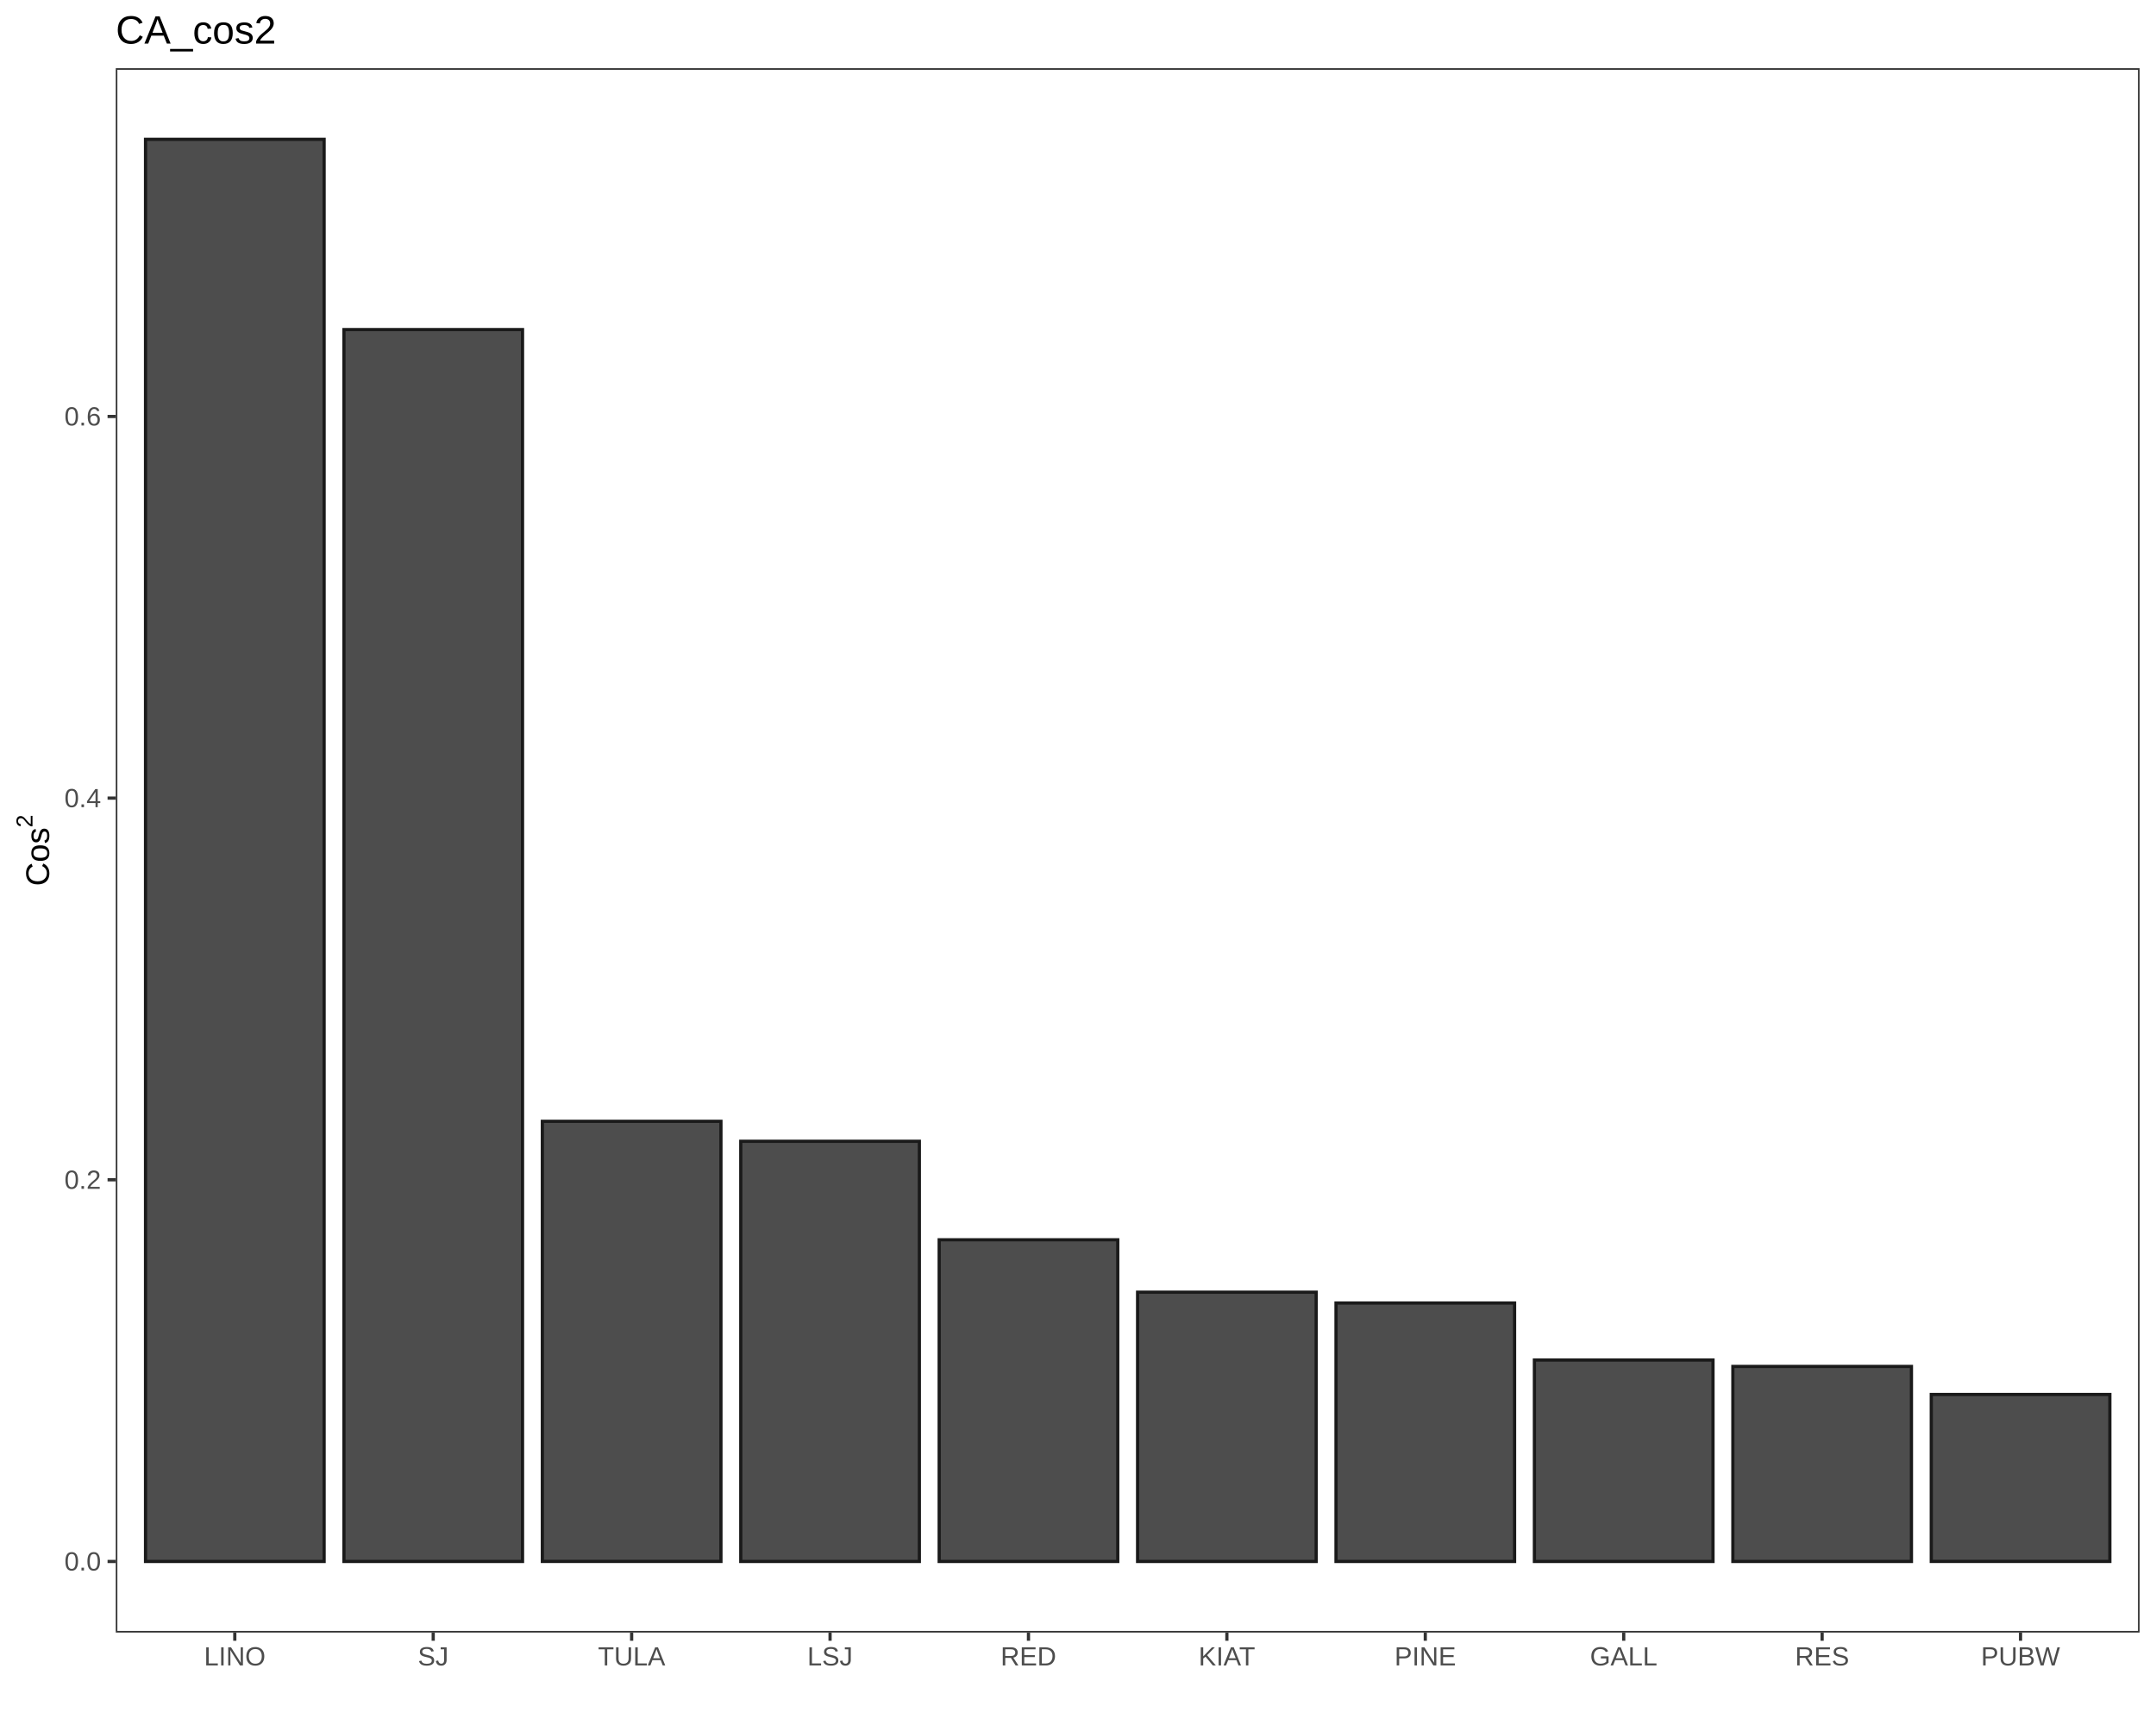
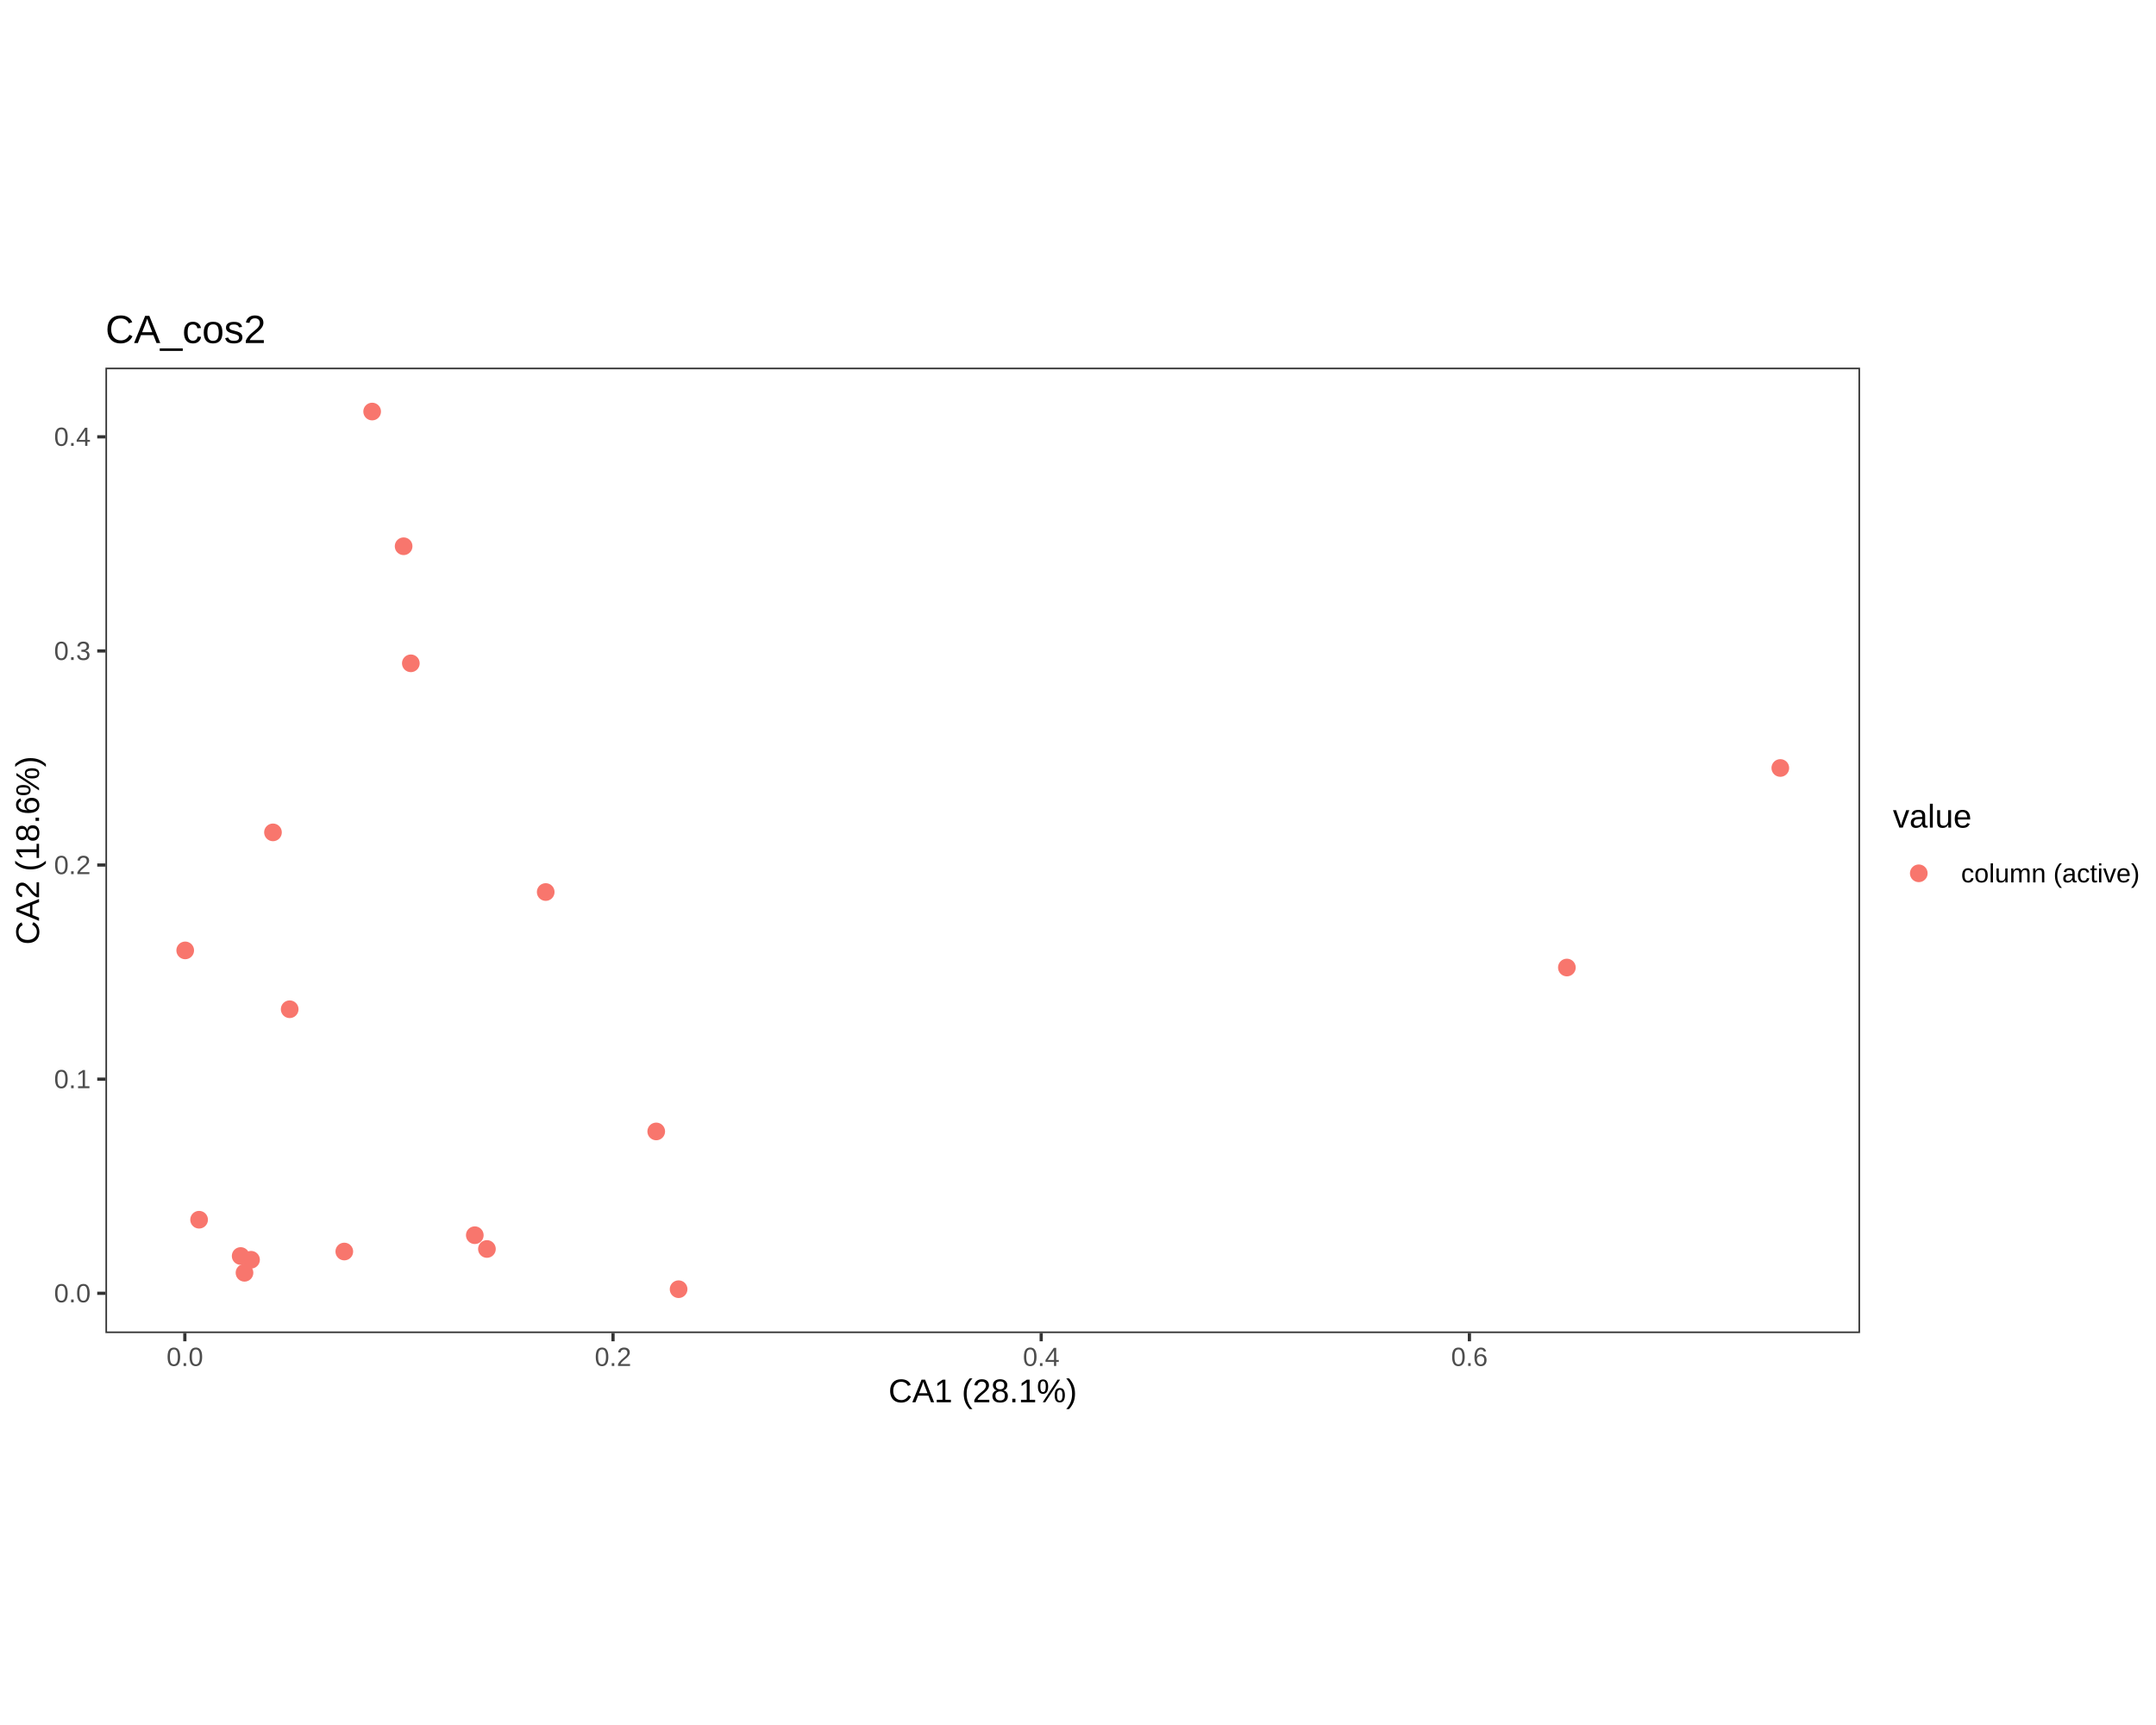
<svg xmlns="http://www.w3.org/2000/svg" viewBox="0 0 720.00 576.00">
  <defs>
    <style type="text/css">
    line, polyline, polygon, path, rect, circle {
      fill: none;
      stroke: #000000;
      stroke-linecap: round;
      stroke-linejoin: round;
      stroke-miterlimit: 10.00;
    }
  </style>
  </defs>
  <rect width="100%" height="100%" style="stroke: none; fill: #FFFFFF;" />
-   <rect x="0.00" y="0.00" width="720.00" height="576.00" style="stroke-width: 1.07; stroke: #FFFFFF; fill: #FFFFFF;" />
  <defs>
-     <clipPath id="cpMzguNjZ8NzE0LjUyfDU0NS4xM3wyMi43Nw==">
-       <rect x="38.66" y="22.77" width="675.86" height="522.36" />
+     <clipPath id="cpMC4wMHw3MjAuMDB8NDc2LjAwfDEwMC4wMA==">
+       <rect x="0.00" y="100.00" width="720.00" height="376.01" />
    </clipPath>
  </defs>
-   <rect x="38.66" y="22.77" width="675.86" height="522.36" style="stroke-width: 1.07; stroke: none; fill: #FFFFFF;" clip-path="url(#cpMzguNjZ8NzE0LjUyfDU0NS4xM3wyMi43Nw==)" />
-   <rect x="48.60" y="46.52" width="59.64" height="474.87" style="stroke-width: 1.07; stroke: #1A1A1A; stroke-linecap: square; stroke-linejoin: miter; fill: #4D4D4D;" clip-path="url(#cpMzguNjZ8NzE0LjUyfDU0NS4xM3wyMi43Nw==)" />
-   <rect x="114.86" y="110.05" width="59.64" height="411.34" style="stroke-width: 1.07; stroke: #1A1A1A; stroke-linecap: square; stroke-linejoin: miter; fill: #4D4D4D;" clip-path="url(#cpMzguNjZ8NzE0LjUyfDU0NS4xM3wyMi43Nw==)" />
-   <rect x="181.12" y="374.42" width="59.64" height="146.96" style="stroke-width: 1.07; stroke: #1A1A1A; stroke-linecap: square; stroke-linejoin: miter; fill: #4D4D4D;" clip-path="url(#cpMzguNjZ8NzE0LjUyfDU0NS4xM3wyMi43Nw==)" />
-   <rect x="247.38" y="381.09" width="59.64" height="140.30" style="stroke-width: 1.07; stroke: #1A1A1A; stroke-linecap: square; stroke-linejoin: miter; fill: #4D4D4D;" clip-path="url(#cpMzguNjZ8NzE0LjUyfDU0NS4xM3wyMi43Nw==)" />
-   <rect x="313.64" y="413.98" width="59.64" height="107.41" style="stroke-width: 1.07; stroke: #1A1A1A; stroke-linecap: square; stroke-linejoin: miter; fill: #4D4D4D;" clip-path="url(#cpMzguNjZ8NzE0LjUyfDU0NS4xM3wyMi43Nw==)" />
-   <rect x="379.90" y="431.48" width="59.64" height="89.91" style="stroke-width: 1.07; stroke: #1A1A1A; stroke-linecap: square; stroke-linejoin: miter; fill: #4D4D4D;" clip-path="url(#cpMzguNjZ8NzE0LjUyfDU0NS4xM3wyMi43Nw==)" />
-   <rect x="446.16" y="435.09" width="59.64" height="86.30" style="stroke-width: 1.07; stroke: #1A1A1A; stroke-linecap: square; stroke-linejoin: miter; fill: #4D4D4D;" clip-path="url(#cpMzguNjZ8NzE0LjUyfDU0NS4xM3wyMi43Nw==)" />
-   <rect x="512.42" y="454.13" width="59.64" height="67.26" style="stroke-width: 1.07; stroke: #1A1A1A; stroke-linecap: square; stroke-linejoin: miter; fill: #4D4D4D;" clip-path="url(#cpMzguNjZ8NzE0LjUyfDU0NS4xM3wyMi43Nw==)" />
-   <rect x="578.69" y="456.27" width="59.64" height="65.12" style="stroke-width: 1.07; stroke: #1A1A1A; stroke-linecap: square; stroke-linejoin: miter; fill: #4D4D4D;" clip-path="url(#cpMzguNjZ8NzE0LjUyfDU0NS4xM3wyMi43Nw==)" />
-   <rect x="644.95" y="465.63" width="59.64" height="55.75" style="stroke-width: 1.07; stroke: #1A1A1A; stroke-linecap: square; stroke-linejoin: miter; fill: #4D4D4D;" clip-path="url(#cpMzguNjZ8NzE0LjUyfDU0NS4xM3wyMi43Nw==)" />
-   <rect x="38.66" y="22.77" width="675.86" height="522.36" style="stroke-width: 1.07; stroke: #333333;" clip-path="url(#cpMzguNjZ8NzE0LjUyfDU0NS4xM3wyMi43Nw==)" />
+   <rect x="0.00" y="100.00" width="720.00" height="376.01" style="stroke-width: 1.07; stroke: #FFFFFF; fill: #FFFFFF;" clip-path="url(#cpMC4wMHw3MjAuMDB8NDc2LjAwfDEwMC4wMA==)" />
+   <defs>
+     <clipPath id="cpMC4wMHw3MjAuMDB8NTc2LjAwfDAuMDA=">
+       <rect x="0.00" y="0.00" width="720.00" height="576.00" />
+     </clipPath>
+   </defs>
+   <defs>
+     <clipPath id="cpMzUuMjF8NjIxLjE4fDQ0NS4xM3wxMjIuNzc=">
+       <rect x="35.21" y="122.77" width="585.96" height="322.37" />
+     </clipPath>
+   </defs>
+   <rect x="35.21" y="122.77" width="585.96" height="322.37" style="stroke-width: 1.07; stroke: none; fill: #FFFFFF;" clip-path="url(#cpMzUuMjF8NjIxLjE4fDQ0NS4xM3wxMjIuNzc=)" />
+   <circle cx="594.54" cy="256.44" r="1.95pt" style="stroke-width: 0.71; stroke: #F8766D; fill: #F8766D;" clip-path="url(#cpMzUuMjF8NjIxLjE4fDQ0NS4xM3wxMjIuNzc=)" />
+   <circle cx="162.61" cy="417.05" r="1.95pt" style="stroke-width: 0.71; stroke: #F8766D; fill: #F8766D;" clip-path="url(#cpMzUuMjF8NjIxLjE4fDQ0NS4xM3wxMjIuNzc=)" />
+   <circle cx="182.24" cy="297.86" r="1.95pt" style="stroke-width: 0.71; stroke: #F8766D; fill: #F8766D;" clip-path="url(#cpMzUuMjF8NjIxLjE4fDQ0NS4xM3wxMjIuNzc=)" />
+   <circle cx="137.20" cy="221.49" r="1.95pt" style="stroke-width: 0.71; stroke: #F8766D; fill: #F8766D;" clip-path="url(#cpMzUuMjF8NjIxLjE4fDQ0NS4xM3wxMjIuNzc=)" />
+   <circle cx="96.74" cy="337.00" r="1.95pt" style="stroke-width: 0.71; stroke: #F8766D; fill: #F8766D;" clip-path="url(#cpMzUuMjF8NjIxLjE4fDQ0NS4xM3wxMjIuNzc=)" />
+   <circle cx="124.28" cy="137.42" r="1.95pt" style="stroke-width: 0.71; stroke: #F8766D; fill: #F8766D;" clip-path="url(#cpMzUuMjF8NjIxLjE4fDQ0NS4xM3wxMjIuNzc=)" />
+   <circle cx="134.79" cy="182.40" r="1.95pt" style="stroke-width: 0.71; stroke: #F8766D; fill: #F8766D;" clip-path="url(#cpMzUuMjF8NjIxLjE4fDQ0NS4xM3wxMjIuNzc=)" />
+   <circle cx="226.62" cy="430.48" r="1.95pt" style="stroke-width: 0.71; stroke: #F8766D; fill: #F8766D;" clip-path="url(#cpMzUuMjF8NjIxLjE4fDQ0NS4xM3wxMjIuNzc=)" />
+   <circle cx="158.56" cy="412.45" r="1.95pt" style="stroke-width: 0.71; stroke: #F8766D; fill: #F8766D;" clip-path="url(#cpMzUuMjF8NjIxLjE4fDQ0NS4xM3wxMjIuNzc=)" />
+   <circle cx="91.16" cy="277.94" r="1.95pt" style="stroke-width: 0.71; stroke: #F8766D; fill: #F8766D;" clip-path="url(#cpMzUuMjF8NjIxLjE4fDQ0NS4xM3wxMjIuNzc=)" />
+   <circle cx="61.85" cy="317.35" r="1.95pt" style="stroke-width: 0.71; stroke: #F8766D; fill: #F8766D;" clip-path="url(#cpMzUuMjF8NjIxLjE4fDQ0NS4xM3wxMjIuNzc=)" />
+   <circle cx="66.49" cy="407.28" r="1.95pt" style="stroke-width: 0.71; stroke: #F8766D; fill: #F8766D;" clip-path="url(#cpMzUuMjF8NjIxLjE4fDQ0NS4xM3wxMjIuNzc=)" />
+   <circle cx="523.26" cy="323.07" r="1.95pt" style="stroke-width: 0.71; stroke: #F8766D; fill: #F8766D;" clip-path="url(#cpMzUuMjF8NjIxLjE4fDQ0NS4xM3wxMjIuNzc=)" />
+   <circle cx="219.15" cy="377.80" r="1.95pt" style="stroke-width: 0.71; stroke: #F8766D; fill: #F8766D;" clip-path="url(#cpMzUuMjF8NjIxLjE4fDQ0NS4xM3wxMjIuNzc=)" />
+   <circle cx="114.98" cy="417.90" r="1.95pt" style="stroke-width: 0.71; stroke: #F8766D; fill: #F8766D;" clip-path="url(#cpMzUuMjF8NjIxLjE4fDQ0NS4xM3wxMjIuNzc=)" />
+   <circle cx="81.65" cy="425.00" r="1.95pt" style="stroke-width: 0.71; stroke: #F8766D; fill: #F8766D;" clip-path="url(#cpMzUuMjF8NjIxLjE4fDQ0NS4xM3wxMjIuNzc=)" />
+   <circle cx="80.37" cy="419.40" r="1.95pt" style="stroke-width: 0.71; stroke: #F8766D; fill: #F8766D;" clip-path="url(#cpMzUuMjF8NjIxLjE4fDQ0NS4xM3wxMjIuNzc=)" />
+   <circle cx="83.83" cy="420.65" r="1.95pt" style="stroke-width: 0.71; stroke: #F8766D; fill: #F8766D;" clip-path="url(#cpMzUuMjF8NjIxLjE4fDQ0NS4xM3wxMjIuNzc=)" />
+   <rect x="35.21" y="122.77" width="585.96" height="322.37" style="stroke-width: 1.07; stroke: #333333;" clip-path="url(#cpMzUuMjF8NjIxLjE4fDQ0NS4xM3wxMjIuNzc=)" />
  <defs>
    <clipPath id="cpMC4wMHw3MjAuMDB8NTc2LjAwfDAuMDA=">
      <rect x="0.00" y="0.00" width="720.00" height="576.00" />
    </clipPath>
  </defs>
  <g clip-path="url(#cpMC4wMHw3MjAuMDB8NTc2LjAwfDAuMDA=)">
-     <text x="21.51" y="524.41" style="font-size: 8.80px; fill: #4D4D4D; font-family: Liberation Sans;" textLength="12.22px" lengthAdjust="spacingAndGlyphs">0.0</text>
+     <text x="18.06" y="434.87" style="font-size: 8.80px; fill: #4D4D4D; font-family: Liberation Sans;" textLength="12.22px" lengthAdjust="spacingAndGlyphs">0.0</text>
  </g>
  <g clip-path="url(#cpMC4wMHw3MjAuMDB8NTc2LjAwfDAuMDA=)">
-     <text x="21.51" y="396.97" style="font-size: 8.80px; fill: #4D4D4D; font-family: Liberation Sans;" textLength="12.22px" lengthAdjust="spacingAndGlyphs">0.2</text>
+     <text x="18.06" y="363.37" style="font-size: 8.80px; fill: #4D4D4D; font-family: Liberation Sans;" textLength="12.22px" lengthAdjust="spacingAndGlyphs">0.1</text>
  </g>
  <g clip-path="url(#cpMC4wMHw3MjAuMDB8NTc2LjAwfDAuMDA=)">
-     <text x="21.51" y="269.53" style="font-size: 8.80px; fill: #4D4D4D; font-family: Liberation Sans;" textLength="12.22px" lengthAdjust="spacingAndGlyphs">0.4</text>
+     <text x="18.06" y="291.88" style="font-size: 8.80px; fill: #4D4D4D; font-family: Liberation Sans;" textLength="12.22px" lengthAdjust="spacingAndGlyphs">0.2</text>
  </g>
  <g clip-path="url(#cpMC4wMHw3MjAuMDB8NTc2LjAwfDAuMDA=)">
-     <text x="21.51" y="142.08" style="font-size: 8.80px; fill: #4D4D4D; font-family: Liberation Sans;" textLength="12.22px" lengthAdjust="spacingAndGlyphs">0.6</text>
-   </g>
-   <polyline points="35.92,521.39 38.66,521.39 " style="stroke-width: 1.07; stroke: #333333; stroke-linecap: butt;" clip-path="url(#cpMC4wMHw3MjAuMDB8NTc2LjAwfDAuMDA=)" />
-   <polyline points="35.92,393.94 38.66,393.94 " style="stroke-width: 1.07; stroke: #333333; stroke-linecap: butt;" clip-path="url(#cpMC4wMHw3MjAuMDB8NTc2LjAwfDAuMDA=)" />
-   <polyline points="35.92,266.50 38.66,266.50 " style="stroke-width: 1.07; stroke: #333333; stroke-linecap: butt;" clip-path="url(#cpMC4wMHw3MjAuMDB8NTc2LjAwfDAuMDA=)" />
-   <polyline points="35.92,139.06 38.66,139.06 " style="stroke-width: 1.07; stroke: #333333; stroke-linecap: butt;" clip-path="url(#cpMC4wMHw3MjAuMDB8NTc2LjAwfDAuMDA=)" />
-   <polyline points="78.41,547.87 78.41,545.13 " style="stroke-width: 1.07; stroke: #333333; stroke-linecap: butt;" clip-path="url(#cpMC4wMHw3MjAuMDB8NTc2LjAwfDAuMDA=)" />
-   <polyline points="144.67,547.87 144.67,545.13 " style="stroke-width: 1.07; stroke: #333333; stroke-linecap: butt;" clip-path="url(#cpMC4wMHw3MjAuMDB8NTc2LjAwfDAuMDA=)" />
-   <polyline points="210.94,547.87 210.94,545.13 " style="stroke-width: 1.07; stroke: #333333; stroke-linecap: butt;" clip-path="url(#cpMC4wMHw3MjAuMDB8NTc2LjAwfDAuMDA=)" />
-   <polyline points="277.20,547.87 277.20,545.13 " style="stroke-width: 1.07; stroke: #333333; stroke-linecap: butt;" clip-path="url(#cpMC4wMHw3MjAuMDB8NTc2LjAwfDAuMDA=)" />
-   <polyline points="343.46,547.87 343.46,545.13 " style="stroke-width: 1.07; stroke: #333333; stroke-linecap: butt;" clip-path="url(#cpMC4wMHw3MjAuMDB8NTc2LjAwfDAuMDA=)" />
-   <polyline points="409.72,547.87 409.72,545.13 " style="stroke-width: 1.07; stroke: #333333; stroke-linecap: butt;" clip-path="url(#cpMC4wMHw3MjAuMDB8NTc2LjAwfDAuMDA=)" />
-   <polyline points="475.98,547.87 475.98,545.13 " style="stroke-width: 1.07; stroke: #333333; stroke-linecap: butt;" clip-path="url(#cpMC4wMHw3MjAuMDB8NTc2LjAwfDAuMDA=)" />
-   <polyline points="542.24,547.87 542.24,545.13 " style="stroke-width: 1.07; stroke: #333333; stroke-linecap: butt;" clip-path="url(#cpMC4wMHw3MjAuMDB8NTc2LjAwfDAuMDA=)" />
-   <polyline points="608.50,547.87 608.50,545.13 " style="stroke-width: 1.07; stroke: #333333; stroke-linecap: butt;" clip-path="url(#cpMC4wMHw3MjAuMDB8NTc2LjAwfDAuMDA=)" />
-   <polyline points="674.76,547.87 674.76,545.13 " style="stroke-width: 1.07; stroke: #333333; stroke-linecap: butt;" clip-path="url(#cpMC4wMHw3MjAuMDB8NTc2LjAwfDAuMDA=)" />
-   <g clip-path="url(#cpMC4wMHw3MjAuMDB8NTc2LjAwfDAuMDA=)">
-     <text x="68.15" y="556.11" style="font-size: 8.80px; fill: #4D4D4D; font-family: Liberation Sans;" textLength="20.53px" lengthAdjust="spacingAndGlyphs">LINO</text>
+     <text x="18.06" y="220.38" style="font-size: 8.80px; fill: #4D4D4D; font-family: Liberation Sans;" textLength="12.22px" lengthAdjust="spacingAndGlyphs">0.3</text>
  </g>
  <g clip-path="url(#cpMC4wMHw3MjAuMDB8NTc2LjAwfDAuMDA=)">
-     <text x="139.53" y="556.11" style="font-size: 8.80px; fill: #4D4D4D; font-family: Liberation Sans;" textLength="10.28px" lengthAdjust="spacingAndGlyphs">SJ</text>
+     <text x="18.06" y="148.88" style="font-size: 8.80px; fill: #4D4D4D; font-family: Liberation Sans;" textLength="12.22px" lengthAdjust="spacingAndGlyphs">0.4</text>
+   </g>
+   <polyline points="32.47,431.84 35.21,431.84 " style="stroke-width: 1.07; stroke: #333333; stroke-linecap: butt;" clip-path="url(#cpMC4wMHw3MjAuMDB8NTc2LjAwfDAuMDA=)" />
+   <polyline points="32.47,360.35 35.21,360.35 " style="stroke-width: 1.07; stroke: #333333; stroke-linecap: butt;" clip-path="url(#cpMC4wMHw3MjAuMDB8NTc2LjAwfDAuMDA=)" />
+   <polyline points="32.47,288.85 35.21,288.85 " style="stroke-width: 1.07; stroke: #333333; stroke-linecap: butt;" clip-path="url(#cpMC4wMHw3MjAuMDB8NTc2LjAwfDAuMDA=)" />
+   <polyline points="32.47,217.36 35.21,217.36 " style="stroke-width: 1.07; stroke: #333333; stroke-linecap: butt;" clip-path="url(#cpMC4wMHw3MjAuMDB8NTc2LjAwfDAuMDA=)" />
+   <polyline points="32.47,145.86 35.21,145.86 " style="stroke-width: 1.07; stroke: #333333; stroke-linecap: butt;" clip-path="url(#cpMC4wMHw3MjAuMDB8NTc2LjAwfDAuMDA=)" />
+   <polyline points="61.73,447.87 61.73,445.13 " style="stroke-width: 1.07; stroke: #333333; stroke-linecap: butt;" clip-path="url(#cpMC4wMHw3MjAuMDB8NTc2LjAwfDAuMDA=)" />
+   <polyline points="204.72,447.87 204.72,445.13 " style="stroke-width: 1.07; stroke: #333333; stroke-linecap: butt;" clip-path="url(#cpMC4wMHw3MjAuMDB8NTc2LjAwfDAuMDA=)" />
+   <polyline points="347.71,447.87 347.71,445.13 " style="stroke-width: 1.07; stroke: #333333; stroke-linecap: butt;" clip-path="url(#cpMC4wMHw3MjAuMDB8NTc2LjAwfDAuMDA=)" />
+   <polyline points="490.71,447.87 490.71,445.13 " style="stroke-width: 1.07; stroke: #333333; stroke-linecap: butt;" clip-path="url(#cpMC4wMHw3MjAuMDB8NTc2LjAwfDAuMDA=)" />
+   <g clip-path="url(#cpMC4wMHw3MjAuMDB8NTc2LjAwfDAuMDA=)">
+     <text x="55.62" y="456.11" style="font-size: 8.80px; fill: #4D4D4D; font-family: Liberation Sans;" textLength="12.22px" lengthAdjust="spacingAndGlyphs">0.0</text>
  </g>
  <g clip-path="url(#cpMC4wMHw3MjAuMDB8NTc2LjAwfDAuMDA=)">
-     <text x="199.69" y="556.11" style="font-size: 8.80px; fill: #4D4D4D; font-family: Liberation Sans;" textLength="22.50px" lengthAdjust="spacingAndGlyphs">TULA</text>
+     <text x="198.61" y="456.11" style="font-size: 8.80px; fill: #4D4D4D; font-family: Liberation Sans;" textLength="12.22px" lengthAdjust="spacingAndGlyphs">0.2</text>
  </g>
  <g clip-path="url(#cpMC4wMHw3MjAuMDB8NTc2LjAwfDAuMDA=)">
-     <text x="269.61" y="556.11" style="font-size: 8.80px; fill: #4D4D4D; font-family: Liberation Sans;" textLength="15.17px" lengthAdjust="spacingAndGlyphs">LSJ</text>
+     <text x="341.60" y="456.11" style="font-size: 8.80px; fill: #4D4D4D; font-family: Liberation Sans;" textLength="12.22px" lengthAdjust="spacingAndGlyphs">0.4</text>
  </g>
  <g clip-path="url(#cpMC4wMHw3MjAuMDB8NTc2LjAwfDAuMDA=)">
-     <text x="334.16" y="556.11" style="font-size: 8.80px; fill: #4D4D4D; font-family: Liberation Sans;" textLength="18.59px" lengthAdjust="spacingAndGlyphs">RED</text>
+     <text x="484.60" y="456.11" style="font-size: 8.80px; fill: #4D4D4D; font-family: Liberation Sans;" textLength="12.22px" lengthAdjust="spacingAndGlyphs">0.6</text>
  </g>
  <g clip-path="url(#cpMC4wMHw3MjAuMDB8NTc2LjAwfDAuMDA=)">
-     <text x="400.27" y="556.11" style="font-size: 8.80px; fill: #4D4D4D; font-family: Liberation Sans;" textLength="18.91px" lengthAdjust="spacingAndGlyphs">KIAT</text>
+     <text x="296.70" y="468.24" style="font-size: 11.00px; font-family: Liberation Sans;" textLength="63.00px" lengthAdjust="spacingAndGlyphs">CA1 (28.1%)</text>
  </g>
  <g clip-path="url(#cpMC4wMHw3MjAuMDB8NTc2LjAwfDAuMDA=)">
-     <text x="465.71" y="556.11" style="font-size: 8.80px; fill: #4D4D4D; font-family: Liberation Sans;" textLength="20.55px" lengthAdjust="spacingAndGlyphs">PINE</text>
+     <text transform="translate(13.04,315.45) rotate(-90)" style="font-size: 11.00px; font-family: Liberation Sans;" textLength="63.00px" lengthAdjust="spacingAndGlyphs">CA2 (18.6%)</text>
+   </g>
+   <rect x="632.14" y="267.65" width="82.38" height="32.60" style="stroke-width: 1.07; stroke: none; fill: #FFFFFF;" clip-path="url(#cpMC4wMHw3MjAuMDB8NTc2LjAwfDAuMDA=)" />
+   <g clip-path="url(#cpMC4wMHw3MjAuMDB8NTc2LjAwfDAuMDA=)">
+     <text x="632.14" y="276.35" style="font-size: 11.00px; font-family: Liberation Sans;" textLength="26.31px" lengthAdjust="spacingAndGlyphs">value</text>
+   </g>
+   <rect x="632.14" y="282.97" width="17.28" height="17.28" style="stroke-width: 1.07; stroke: none; fill: #FFFFFF;" clip-path="url(#cpMC4wMHw3MjAuMDB8NTc2LjAwfDAuMDA=)" />
+   <circle cx="640.78" cy="291.61" r="1.95pt" style="stroke-width: 0.71; stroke: #F8766D; fill: #F8766D;" clip-path="url(#cpMC4wMHw3MjAuMDB8NTc2LjAwfDAuMDA=)" />
+   <g clip-path="url(#cpMC4wMHw3MjAuMDB8NTc2LjAwfDAuMDA=)">
+     <text x="654.90" y="294.64" style="font-size: 8.80px; font-family: Liberation Sans;" textLength="59.62px" lengthAdjust="spacingAndGlyphs">column (active)</text>
  </g>
  <g clip-path="url(#cpMC4wMHw3MjAuMDB8NTc2LjAwfDAuMDA=)">
-     <text x="530.99" y="556.11" style="font-size: 8.80px; fill: #4D4D4D; font-family: Liberation Sans;" textLength="22.50px" lengthAdjust="spacingAndGlyphs">GALL</text>
-   </g>
-   <g clip-path="url(#cpMC4wMHw3MjAuMDB8NTc2LjAwfDAuMDA=)">
-     <text x="599.45" y="556.11" style="font-size: 8.80px; fill: #4D4D4D; font-family: Liberation Sans;" textLength="18.11px" lengthAdjust="spacingAndGlyphs">RES</text>
-   </g>
-   <g clip-path="url(#cpMC4wMHw3MjAuMDB8NTc2LjAwfDAuMDA=)">
-     <text x="661.56" y="556.11" style="font-size: 8.80px; fill: #4D4D4D; font-family: Liberation Sans;" textLength="26.41px" lengthAdjust="spacingAndGlyphs">PUBW</text>
-   </g>
-   <g clip-path="url(#cpMC4wMHw3MjAuMDB8NTc2LjAwfDAuMDA=)">
-     <text transform="translate(16.38,295.87) rotate(-90)" style="font-size: 11.00px; font-family: Liberation Sans;" textLength="19.56px" lengthAdjust="spacingAndGlyphs">Cos</text>
-   </g>
-   <g clip-path="url(#cpMC4wMHw3MjAuMDB8NTc2LjAwfDAuMDA=)">
-     <text transform="translate(10.85,276.31) rotate(-90)" style="font-size: 7.70px; font-family: Liberation Sans;" textLength="4.28px" lengthAdjust="spacingAndGlyphs">2</text>
-   </g>
-   <g clip-path="url(#cpMC4wMHw3MjAuMDB8NTc2LjAwfDAuMDA=)">
-     <text x="38.66" y="14.56" style="font-size: 13.20px; font-family: Liberation Sans;" textLength="53.50px" lengthAdjust="spacingAndGlyphs">CA_cos2</text>
+     <text x="35.21" y="114.55" style="font-size: 13.20px; font-family: Liberation Sans;" textLength="53.50px" lengthAdjust="spacingAndGlyphs">CA_cos2</text>
  </g>
</svg>
